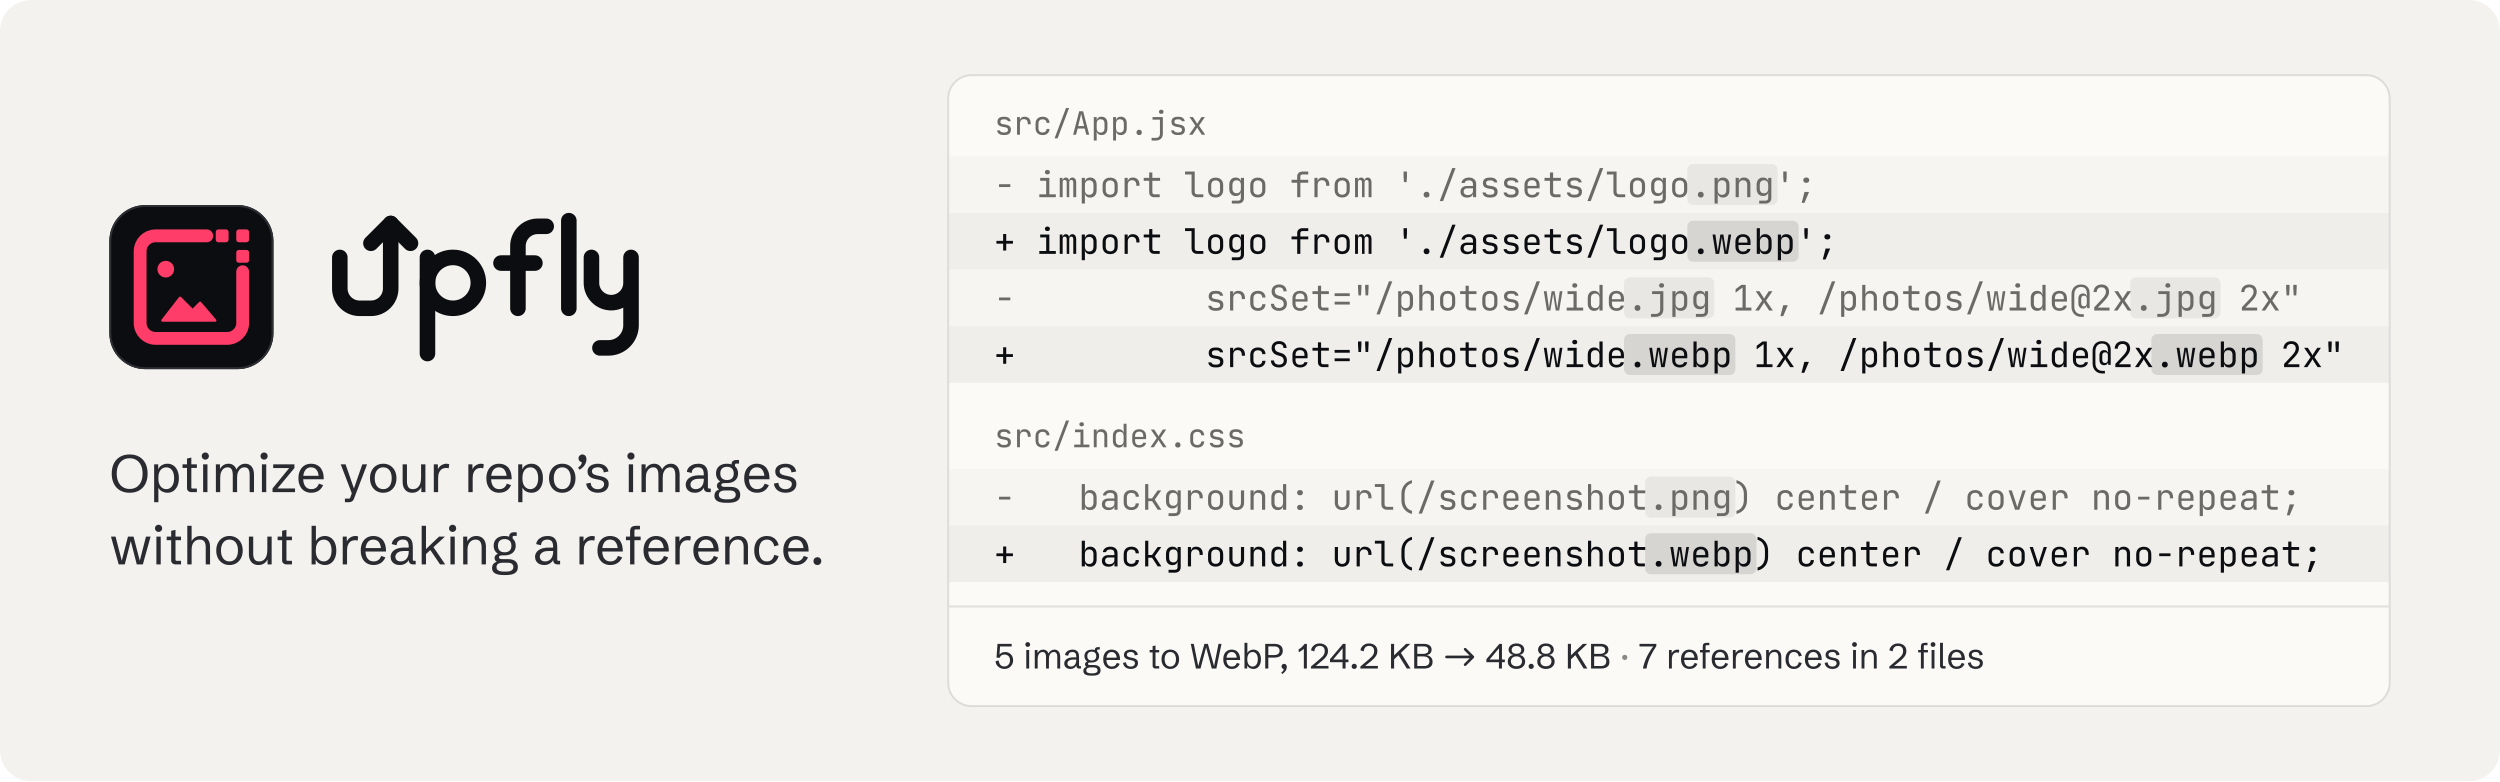
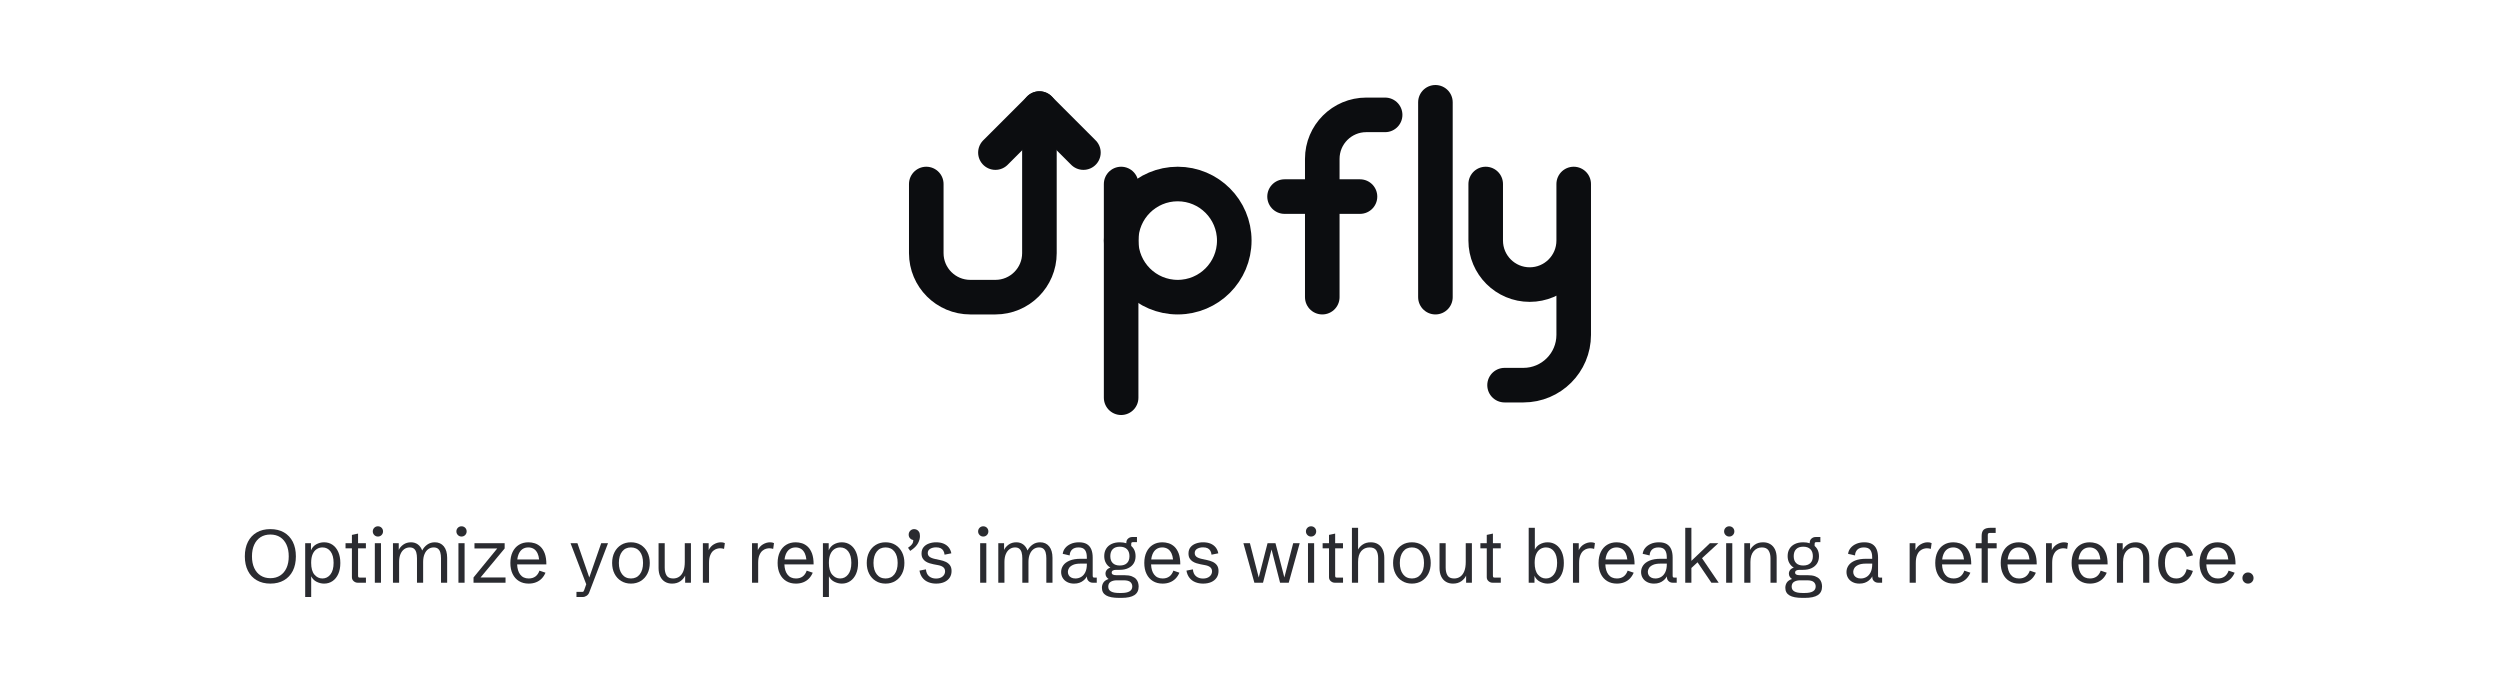
- <svg xmlns="http://www.w3.org/2000/svg" width="1280" height="400" viewBox="0 0 1280 400" role="img" aria-labelledby="t">
-   <style>@media (max-width:720px){.card{display:none}.brand{transform:translate(228.2px,-144.8px) scale(1.722)}}</style>
+ <svg xmlns="http://www.w3.org/2000/svg" width="1000" height="280" viewBox="0 0 1000 280" role="img" aria-labelledby="t">
+   <style>.n{display:none}@media (max-width:600px){.w{display:none}.n{display:inline}}</style>
  <defs>
    <path id="s34" d="M788 -24Q573 -24 417 67Q260 157 176 324Q91 491 91 720Q91 950 176 1117Q260 1283 417 1374Q573 1464 788 1464Q1003 1464 1160 1374Q1316 1283 1401 1117Q1485 950 1485 720Q1485 491 1401 324Q1316 157 1160 67Q1003 -24 788 -24ZM788 124Q943 124 1056 197Q1168 269 1229 403Q1290 537 1290 720Q1290 904 1229 1038Q1168 1171 1056 1244Q943 1316 788 1316Q634 1316 521 1244Q408 1171 347 1038Q286 904 286 720Q286 537 347 403Q408 269 521 197Q634 124 788 124Z" />
    <path id="s102" d="M163 -390L163 1080L321 1080L321 884Q366 992 462 1047Q564 1104 679 1104Q811 1104 911 1035Q1011 966 1067 839Q1123 712 1123 539Q1123 366 1067 240Q1010 113 910 45Q810 -24 679 -24Q573 -24 469 29Q379 75 327 176L327 -390ZM633 116Q767 116 853 227Q939 337 939 543Q939 743 856 854Q773 964 635 964Q551 964 481 920Q410 876 368 783Q326 690 326 543Q326 326 416 221Q506 116 633 116Z" />
    <path id="s108" d="M394 0Q330 0 282 43Q234 85 234 150L234 940L60 940L60 1080L234 1080L234 1306L402 1342L402 1080L616 1080L616 940L402 940L402 195Q402 162 412 151Q421 140 452 140L617 140L617 0Z" />
    <path id="s80" d="M164 0L164 1080L332 1080L332 0ZM248 1261Q190 1261 149 1302Q108 1343 108 1401Q108 1460 149 1501Q190 1541 248 1541Q307 1541 348 1501Q388 1460 388 1401Q388 1343 348 1302Q307 1261 248 1261Z" />
    <path id="s91" d="M163 0L163 1080L321 1080L321 895Q359 979 447 1042Q535 1104 656 1104Q763 1104 843 1046Q922 987 961 880Q1012 979 1101 1042Q1189 1104 1307 1104Q1462 1104 1553 992Q1643 879 1643 680L1643 0L1475 0L1475 667Q1475 759 1456 826Q1437 892 1394 928Q1350 964 1275 964Q1193 964 1128 918Q1062 871 1025 782Q987 693 987 565L987 0L819 0L819 667Q819 759 800 826Q781 892 738 928Q695 964 621 964Q539 964 473 918Q407 872 369 783Q331 694 331 565L331 0Z" />
    <path id="s120" d="M80 0L80 144L728 936L106 936L106 1080L930 1080L930 936L272 144L954 144L954 0Z" />
    <path id="s72" d="M601 -24Q447 -24 335 45Q222 114 161 241Q100 367 100 539Q100 712 161 839Q222 966 333 1035Q444 1104 594 1104Q680 1104 767 1077Q853 1049 925 982Q996 914 1040 797Q1083 679 1083 500L285 500Q292 325 367 226Q449 116 601 116Q710 116 785 171Q859 226 894 330L1059 274Q1020 180 955 114Q890 47 801 12Q711 -24 601 -24ZM289 636L885 636Q874 735 843 801Q802 887 737 926Q671 964 591 964Q496 964 427 915Q358 865 321 770Q298 711 289 636Z" />
    <path id="s117" d="M211 -390L211 -250L375 -250Q393 -250 403 -238Q413 -227 422 -202L478 -42L49 1080L237 1080L561 143L887 1080L1073 1080L558 -269Q537 -324 487 -357Q437 -390 383 -390Z" />
    <path id="s94" d="M611 -24Q459 -24 343 48Q227 119 162 246Q97 373 97 540Q97 707 162 834Q227 961 343 1033Q459 1104 611 1104Q763 1104 879 1033Q995 961 1060 834Q1125 707 1125 540Q1125 373 1060 246Q995 119 879 48Q763 -24 611 -24ZM611 116Q764 116 853 230Q941 344 941 540Q941 737 853 851Q764 964 611 964Q458 964 370 851Q281 737 281 540Q281 344 370 230Q458 116 611 116Z" />
    <path id="s109" d="M512 -24Q399 -24 316 27Q233 78 188 173Q143 268 143 400L143 1080L311 1080L311 413Q311 281 361 199Q411 116 541 116Q638 116 709 166Q780 216 820 316Q859 416 859 566L859 1080L1027 1080L1027 0L869 0L869 194Q827 105 741 43Q647 -24 512 -24Z" />
    <path id="s105" d="M163 0L163 1080L321 1080L321 890Q369 992 460 1047Q556 1104 655 1104Q684 1104 712 1099Q739 1094 763 1082L741 924Q686 941 632 941Q598 941 548 928Q497 914 448 874Q398 833 365 753Q331 673 331 540L331 0Z" />
    <path id="s216" d="M167 869L107 955L140 979Q196 1020 223 1061Q250 1101 250 1153L250 1166Q203 1172 169 1206Q125 1248 125 1312Q125 1377 169 1421Q213 1464 275 1464Q311 1464 348 1446Q384 1428 409 1387Q433 1345 433 1274Q433 1180 381 1082Q328 984 220 907Z" />
    <path id="s106" d="M532 -24Q415 -24 320 15Q224 53 161 132Q98 210 77 331L253 365Q264 238 340 176Q415 114 529 114Q642 114 709 171Q776 228 776 310Q776 380 729 421Q681 462 591 479L460 504Q407 514 350 532Q293 550 244 582Q194 614 164 666Q133 718 133 797Q133 903 189 971Q244 1038 336 1071Q427 1104 533 1104Q649 1104 735 1068Q821 1032 875 965Q929 898 947 803L762 766Q755 827 730 872Q704 917 656 942Q607 966 530 966Q437 966 370 927Q303 888 303 809Q303 765 326 734Q348 703 394 683Q439 662 508 647L641 619Q725 602 796 569Q867 535 910 476Q953 417 953 320Q953 213 900 136Q846 58 752 17Q657 -24 532 -24Z" />
    <path id="s59" d="M440 -24Q332 -24 253 18Q173 59 130 131Q87 203 87 294Q87 391 144 473Q201 555 321 605Q440 654 627 654L789 654L789 695Q789 825 737 895Q685 964 563 964Q448 964 386 905Q324 845 320 745L131 788Q140 875 198 947Q255 1018 352 1061Q448 1104 575 1104Q706 1104 789 1055Q871 1005 910 912Q949 819 949 688L949 195Q949 162 959 151Q968 140 999 140L1060 140L1060 0L953 0Q885 0 839 43Q793 85 793 150L793 174Q784 157 772 141Q742 97 696 60Q650 22 587 -1Q523 -24 440 -24ZM478 116Q561 116 632 157Q703 198 747 286Q790 373 790 513L790 522L621 522Q488 522 412 487Q335 452 303 401Q271 349 271 298Q271 247 294 206Q317 165 363 141Q409 116 478 116Z" />
    <path id="s78" d="M543 -414Q302 -414 188 -346Q74 -279 74 -138Q74 -58 115 5Q156 68 257 102Q219 125 195 163Q171 201 171 248Q171 304 206 349Q241 393 306 412Q226 459 182 540Q137 620 137 727Q137 843 189 928Q240 1012 336 1058Q431 1104 563 1104Q662 1104 741 1078L741 1098Q741 1163 789 1206Q837 1248 901 1248L1031 1248L1031 1108L924 1108Q893 1108 884 1097Q874 1086 874 1053L874 1005Q913 971 941 927Q993 842 993 725Q993 610 941 527Q888 443 791 398Q694 352 560 352L467 352Q341 352 341 277Q341 206 463 206L679 206Q807 206 886 177Q964 147 1006 101Q1047 54 1062 0Q1077 -54 1077 -103Q1077 -262 962 -338Q847 -414 605 -414ZM563 470Q690 470 758 536Q826 601 826 725Q826 848 758 916Q690 984 563 984Q437 984 370 917Q303 849 303 725Q303 601 370 536Q437 470 563 470ZM543 -280L605 -280Q903 -280 903 -102Q903 -28 850 19Q796 66 667 66L481 66Q381 66 314 26Q247 -15 247 -107Q247 -195 320 -237Q392 -280 543 -280Z" />
    <path id="s115" d="M362 0L62 1080L240 1080L481 142L722 1080L938 1080L1181 144L1422 1080L1600 1080L1300 0L1064 0L831 908L598 0Z" />
    <path id="s79" d="M164 0L164 1500L332 1500L332 906Q374 983 451 1038Q544 1104 679 1104Q793 1104 876 1053Q958 1002 1003 908Q1048 813 1048 680L1048 0L880 0L880 667Q880 804 829 884Q777 964 646 964Q506 964 419 865Q332 765 332 565L332 0Z" />
    <path id="s67" d="M679 -24Q573 -24 469 29Q373 78 321 188L321 0L163 0L163 1500L331 1500L331 906Q376 998 462 1047Q564 1104 679 1104Q811 1104 911 1035Q1011 966 1067 839Q1123 712 1123 539Q1123 366 1067 240Q1010 113 910 45Q810 -24 679 -24ZM633 116Q767 116 853 227Q939 337 939 543Q939 743 856 854Q773 964 635 964Q551 964 481 920Q410 876 368 783Q326 690 326 543Q326 326 416 221Q506 116 633 116Z" />
    <path id="s89" d="M164 0L164 1500L332 1500L332 597L839 1080L1068 1080L622 670L1077 0L878 0L500 558L332 403L332 0Z" />
    <path id="s92" d="M163 0L163 1080L321 1080L321 894Q364 978 450 1039Q543 1104 676 1104Q791 1104 874 1053Q957 1002 1002 908Q1047 813 1047 680L1047 0L879 0L879 667Q879 800 825 882Q770 964 645 964Q510 964 421 862Q331 759 331 565L331 0Z" />
    <path id="s77" d="M218 0L218 940L57 940L57 1080L218 1080L218 1276Q218 1397 275 1449Q332 1500 466 1500L601 1500L601 1360L442 1360Q412 1360 399 1347Q386 1334 386 1304L386 1080L628 1080L628 940L386 940L386 0Z" />
    <path id="s68" d="M594 -24Q442 -24 331 45Q220 114 160 241Q100 367 100 540Q100 713 160 840Q220 966 331 1035Q442 1104 594 1104Q710 1104 802 1062Q893 1019 957 940Q1020 860 1050 748L879 703Q851 829 779 897Q706 964 594 964Q445 964 365 854Q284 743 284 540Q284 336 365 226Q445 116 594 116Q705 116 777 182Q849 247 878 371L1048 323Q1024 241 982 177Q940 113 883 68Q825 23 753 0Q680 -24 594 -24Z" />
    <path id="s179" d="M287 -24Q223 -24 179 20Q135 64 135 128Q135 192 179 236Q223 280 287 280Q351 280 395 236Q439 192 439 128Q439 64 395 20Q351 -24 287 -24Z" />
-     <path id="m106" d="M283 -8Q227 -8 186 10Q144 27 120 59Q95 91 90 135L180 135Q186 106 213 89Q239 72 283 72L325 72Q378 72 404 94Q430 115 430 151Q430 186 407 207Q383 227 337 234L263 246Q182 260 143 297Q103 333 103 403Q103 477 150 518Q197 558 291 558L329 558Q408 558 456 521Q504 484 514 421L424 421Q418 447 394 463Q370 478 329 478L291 478Q240 478 217 459Q193 440 193 402Q193 368 213 352Q233 336 276 329L350 317Q439 303 480 265Q520 227 520 155Q520 79 472 36Q423 -8 325 -8Z" />
-     <path id="m105" d="M111 0L111 550L199 550L199 445L220 445L191 380Q191 469 230 515Q268 560 344 560Q431 560 483 506Q534 451 534 358L534 325L444 325L444 350Q444 415 413 450Q381 484 323 484Q266 484 234 449Q201 414 201 350L201 0Z" />
-     <path id="m68" d="M304 -10Q238 -10 189 15Q139 40 112 88Q85 135 85 200L85 350Q85 416 112 463Q139 510 189 535Q238 560 304 560Q399 560 457 509Q515 458 518 370L428 370Q425 423 393 452Q360 480 304 480Q245 480 210 447Q175 413 175 351L175 200Q175 138 210 104Q245 70 304 70Q360 70 393 99Q425 128 428 180L518 180Q515 92 457 41Q399 -10 304 -10Z" />
-     <path id="m153" d="M75 -110L430 830L525 830L170 -110Z" />
-     <path id="m1" d="M50 0L240 730L361 730L550 0L459 0L411 194L190 194L142 0ZM208 270L392 270L336 495Q320 559 311 602Q302 645 300 658Q298 645 289 602Q280 559 264 496Z" />
-     <path id="m102" d="M92 -180L92 550L182 550L182 445L200 445L182 424Q182 487 224 524Q265 560 333 560Q416 560 466 506Q515 451 515 356L515 195Q515 132 493 86Q470 40 430 15Q389 -10 333 -10Q266 -10 224 27Q182 64 182 126L200 105L180 105L182 -20L182 -180ZM303 68Q360 68 393 102Q425 136 425 200L425 350Q425 414 393 448Q360 482 303 482Q248 482 215 447Q182 412 182 350L182 200Q182 138 215 103Q248 68 303 68Z" />
-     <path id="m140" d="M300 -10Q262 -10 240 12Q217 34 217 71Q217 110 240 133Q262 156 300 156Q338 156 361 133Q383 110 383 71Q383 34 361 12Q338 -10 300 -10Z" />
-     <path id="m87" d="M85 -180L85 -97L214 -97Q276 -97 311 -63Q345 -30 345 31L345 468L115 468L115 550L435 550L435 31Q435 -66 375 -123Q315 -180 214 -180ZM385 649Q352 649 333 666Q314 683 314 712Q314 742 333 760Q352 777 385 777Q418 777 437 760Q456 742 456 712Q456 683 437 666Q418 649 385 649Z" />
-     <path id="m116" d="M50 0L245 283L62 550L168 550L277 380Q284 369 291 356Q297 343 301 335Q304 343 311 356Q317 369 324 380L434 550L539 550L356 282L550 0L444 0L326 180Q319 191 313 206Q306 220 301 229Q297 220 290 206Q282 191 274 180L155 0Z" />
-     <path id="m163" d="M140 290L140 370L460 370L460 290Z" />
-     <path id="m80" d="M85 0L85 82L280 82L280 468L110 468L110 550L370 550L370 82L555 82L555 0ZM315 649Q282 649 263 666Q244 683 244 712Q244 742 263 760Q282 777 315 777Q348 777 367 760Q386 742 386 712Q386 683 367 666Q348 649 315 649Z" />
-     <path id="m91" d="M66 0L66 550L145 550L145 484L163 484L149 460Q149 506 174 533Q198 560 240 560Q286 560 311 526Q336 492 336 430L309 484L351 484L332 460Q332 506 358 533Q383 560 425 560Q477 560 506 521Q534 482 534 418L534 0L451 0L451 419Q451 453 437 472Q422 491 394 491Q367 491 352 473Q336 454 336 420L336 0L264 0L264 419Q264 454 249 473Q233 491 205 491Q177 491 163 473Q149 454 149 420L149 0Z" />
-     <path id="m94" d="M300 -8Q234 -8 186 17Q138 42 112 90Q85 137 85 202L85 348Q85 414 112 461Q138 508 186 533Q234 558 300 558Q366 558 414 533Q462 508 489 461Q515 414 515 349L515 202Q515 137 489 90Q462 42 414 17Q366 -8 300 -8ZM300 72Q359 72 392 105Q425 138 425 202L425 348Q425 412 392 445Q359 478 300 478Q242 478 209 445Q175 412 175 348L175 202Q175 138 209 105Q242 72 300 72Z" />
-     <path id="m108" d="M360 0Q289 0 250 38Q210 76 210 145L210 468L55 468L55 550L210 550L210 705L300 705L300 550L520 550L520 468L300 468L300 145Q300 82 360 82L510 82L510 0Z" />
-     <path id="m90" d="M375 0Q327 0 291 19Q255 38 235 73Q215 108 215 155L215 648L30 648L30 730L305 730L305 155Q305 121 324 102Q343 82 375 82L550 82L550 0Z" />
-     <path id="m78" d="M161 -180L161 -98L336 -98Q378 -98 398 -79Q417 -60 417 -20L417 50L419 150L401 150L418 165Q418 105 378 70Q338 35 271 35Q186 35 137 91Q88 146 88 240L88 356Q88 450 137 505Q186 560 271 560Q338 560 378 525Q418 490 418 430L401 445L418 445L418 550L507 550L507 -20Q507 -94 462 -137Q416 -180 335 -180ZM298 113Q354 113 386 148Q418 183 418 245L418 350Q418 412 386 447Q354 482 298 482Q241 482 210 448Q178 414 178 350L178 245Q178 181 210 147Q241 113 298 113Z" />
-     <path id="m77" d="M220 0L220 413L60 413L60 495L220 495L220 590Q220 655 261 693Q302 730 374 730L535 730L535 648L374 648Q343 648 327 634Q310 619 310 590L310 495L535 495L535 413L310 413L310 0Z" />
-     <path id="m179" d="M258 430L246 580L246 730L343 730L343 580L332 430Z" />
-     <path id="m59" d="M252 -10Q165 -10 115 35Q65 79 65 155Q65 232 115 276Q165 320 250 320L420 320L420 375Q420 426 390 454Q359 481 303 481Q254 481 221 461Q188 440 183 405L93 405Q102 476 160 518Q218 560 305 560Q400 560 455 511Q510 462 510 378L510 0L422 0L422 105L407 105L422 120Q422 60 376 25Q329 -10 252 -10ZM274 61Q338 61 379 93Q420 125 420 175L420 253L252 253Q207 253 181 228Q155 203 155 160Q155 114 187 88Q218 61 274 61Z" />
-     <path id="m72" d="M300 -10Q235 -10 187 16Q138 42 112 90Q85 137 85 200L85 350Q85 414 112 461Q138 508 187 534Q235 560 300 560Q365 560 414 534Q462 508 489 461Q515 414 515 350L515 253L173 253L173 200Q173 135 206 101Q239 66 300 66Q352 66 384 85Q416 103 423 140L513 140Q504 71 446 31Q387 -10 300 -10ZM427 313L427 350Q427 415 395 450Q362 485 300 485Q239 485 206 450Q173 415 173 350L173 321L434 321Z" />
-     <path id="m92" d="M92 0L92 550L182 550L182 445L201 445L182 424Q182 489 221 525Q260 560 329 560Q412 560 461 509Q510 458 510 370L510 0L420 0L420 360Q420 419 389 451Q357 482 303 482Q247 482 215 448Q182 414 182 350L182 0Z" />
-     <path id="m143" d="M170 -160L250 151L380 151L250 -160ZM290 410Q257 410 236 431Q215 452 215 485Q215 517 237 539Q258 560 290 560L310 560Q342 560 364 539Q385 517 385 485Q385 452 364 431Q343 410 310 410Z" />
-     <path id="m250" d="M256 95L256 290L65 290L65 370L256 370L256 565L344 565L344 370L535 370L535 290L344 290L344 95Z" />
-     <path id="m115" d="M123 0L35 550L115 550L170 160Q173 138 177 113Q180 87 182 70Q184 87 189 113Q193 138 196 160L257 550L343 550L404 160Q407 138 412 113Q416 87 418 70Q420 87 425 113Q429 138 432 160L489 550L565 550L473 0L374 0L315 380Q311 408 306 436Q301 464 299 480Q297 464 293 436Q289 408 284 380L222 0Z" />
-     <path id="m67" d="M332 -10Q264 -10 223 27Q182 63 182 126L200 105L182 105L182 0L92 0L92 730L182 730L182 570L180 445L200 445L182 424Q182 486 224 523Q265 560 332 560Q415 560 465 505Q515 450 515 355L515 194Q515 100 465 45Q415 -10 332 -10ZM302 68Q359 68 392 102Q425 136 425 200L425 350Q425 414 392 448Q359 482 302 482Q247 482 215 447Q182 412 182 350L182 200Q182 138 215 103Q247 68 302 68Z" />
-     <path id="m46" d="M304 -10Q232 -10 181 14Q129 38 101 83Q73 128 72 190L162 190Q162 135 200 103Q237 71 304 71Q367 71 403 102Q438 133 438 188Q438 232 415 265Q391 298 347 311L248 342Q173 365 133 419Q92 473 92 546Q92 605 119 649Q145 692 193 717Q241 741 306 741Q402 741 460 688Q518 634 519 545L429 545Q429 599 397 630Q364 660 305 660Q247 660 215 632Q182 604 182 554Q182 509 206 476Q230 443 275 429L375 397Q448 374 488 319Q528 264 528 190Q528 130 500 85Q472 40 422 15Q371 -10 304 -10Z" />
-     <path id="m254" d="M85 410L85 490L515 490L515 410ZM85 170L85 250L515 250L515 170Z" />
-     <path id="m178" d="M365 430L353 640L353 730L450 730L450 640L439 430ZM162 430L150 640L150 730L247 730L247 640L236 430Z" />
-     <path id="m79" d="M92 0L92 730L182 730L182 550L182 445L201 445L182 424Q182 489 221 525Q260 560 329 560Q412 560 461 509Q510 458 510 370L510 0L420 0L420 360Q420 419 389 452Q357 484 303 484Q247 484 215 449Q182 414 182 350L182 0Z" />
-     <path id="m70" d="M268 -10Q186 -10 136 45Q85 100 85 194L85 355Q85 450 135 505Q185 560 268 560Q336 560 377 523Q418 486 418 424L400 445L420 445L418 570L418 730L508 730L508 0L418 0L418 105L400 105L418 126Q418 63 377 27Q336 -10 268 -10ZM298 68Q354 68 386 103Q418 138 418 200L418 350Q418 412 386 447Q354 482 298 482Q241 482 208 448Q175 414 175 350L175 200Q175 136 208 102Q241 68 298 68Z" />
-     <path id="m124" d="M90 0L90 82L288 82L288 655L90 507L90 607L255 730L378 730L378 82L540 82L540 0Z" />
-     <path id="m141" d="M165 -160L245 151L375 151L245 -160Z" />
-     <path id="m265" d="M325 -180Q240 -180 177 -144Q114 -109 80 -43Q45 22 45 110L45 450Q45 540 78 605Q110 670 171 705Q231 740 315 740Q391 740 446 711Q501 681 531 626Q560 571 560 495L560 65L489 65L489 120L461 120L480 140Q480 102 451 79Q422 55 374 55Q309 55 275 95Q240 134 240 210L240 330Q240 406 275 446Q309 485 374 485Q422 485 451 462Q480 438 480 399L466 420L490 420L480 490L480 495Q480 552 461 591Q442 630 406 650Q369 670 315 670Q225 670 175 612Q125 554 125 450L125 110Q125 10 179 -47Q232 -105 325 -105L395 -105L395 -180ZM400 118Q441 118 461 143Q480 168 480 220L480 331Q480 378 461 400Q441 422 400 422Q360 422 340 400Q320 377 320 330L320 210Q320 163 340 141Q360 118 400 118Z" />
-     <path id="m125" d="M92 0L92 92L315 329Q372 390 398 438Q424 485 424 529Q424 590 391 625Q357 660 299 660Q235 660 199 624Q162 588 162 525L72 525Q74 591 103 640Q131 688 182 714Q232 740 299 740Q365 740 414 715Q462 689 488 642Q514 595 514 530Q514 468 481 407Q448 346 373 268L193 82L526 82L526 0Z" />
-     <path id="m89" d="M95 0L95 730L185 730L185 323L291 323L451 550L554 550L369 288L557 0L452 0L292 245L185 245L185 0Z" />
-     <path id="m109" d="M299 -10Q204 -10 147 47Q90 103 90 200L90 550L180 550L180 200Q180 138 212 104Q244 69 299 69Q355 69 388 104Q420 138 420 200L420 550L510 550L510 200Q510 103 452 47Q394 -10 299 -10Z" />
-     <path id="m142" d="M300 410Q263 410 240 431Q217 451 217 485Q217 519 240 540Q263 560 300 560Q338 560 361 540Q383 519 383 485Q383 451 361 431Q338 410 300 410ZM300 -10Q263 -10 240 11Q217 31 217 65Q217 99 240 120Q263 140 300 140Q338 140 361 120Q383 99 383 65Q383 31 361 11Q338 -10 300 -10Z" />
-     <path id="m157" d="M485 -120Q343 -85 264 18Q185 121 185 270L185 450Q185 548 222 628Q258 707 326 762Q393 817 485 840L485 755Q421 740 374 698Q327 655 301 592Q275 529 275 450L275 270Q275 193 301 130Q326 67 374 26Q421 -16 485 -31Z" />
-     <path id="m158" d="M115 -120L115 -31Q180 -16 227 26Q274 67 300 130Q325 193 325 270L325 450Q325 529 299 592Q273 655 226 698Q179 740 115 755L115 840Q208 817 275 762Q342 707 379 628Q415 548 415 450L415 270Q415 121 336 18Q257 -85 115 -120Z" />
-     <path id="m114" d="M239 0L55 550L147 550L269 180Q280 147 289 117Q298 86 302 69Q307 86 316 117Q325 147 335 180L454 550L545 550L361 0Z" />
-     <path id="s134" d="M602 -24Q477 -24 363 28Q249 79 173 179Q96 278 83 422L265 479Q276 327 358 224Q439 120 596 120Q693 120 767 167Q840 213 882 295Q924 377 924 483Q924 644 832 730Q739 816 602 816Q481 816 413 756Q344 695 312 620L138 638L196 1440L1020 1440L1020 1286L345 1286L312 820Q353 865 408 901Q504 964 642 964Q774 964 879 904Q984 844 1045 737Q1106 630 1106 489Q1106 333 1036 218Q966 102 851 39Q736 -24 602 -24Z" />
-     <path id="s54" d="M362 0L62 1440L236 1440L495 142L858 1440L1058 1440L1419 142L1678 1440L1852 1440L1552 0L1286 0L956 1235L628 0Z" />
-     <path id="s42" d="M164 0L164 1440L683 1440Q934 1440 1060 1337Q1186 1234 1186 1039Q1186 848 1061 743Q935 638 680 638L344 638L344 0ZM344 786L683 786Q839 786 921 853Q1002 920 1002 1036Q1002 1140 929 1216Q856 1292 683 1292L344 1292Z" />
-     <path id="s181" d="M167 -319L107 -233L140 -209Q196 -168 223 -127Q250 -87 250 -35L250 -22Q203 -16 169 18Q125 60 125 124Q125 189 169 233Q213 276 275 276Q311 276 348 258Q384 240 409 199Q433 157 433 86Q433 -8 381 -106Q328 -204 220 -281Z" />
-     <path id="s130" d="M363 0L363 1147Q284 1079 215 1033Q146 986 61 954L61 1124Q105 1145 154 1177Q203 1208 266 1270Q328 1331 410 1440L539 1440L539 0Z" />
-     <path id="s131" d="M70 0L70 118L576 547Q679 635 745 707Q810 779 841 853Q872 927 872 1018Q872 1117 838 1185Q803 1252 738 1286Q673 1320 579 1320Q471 1320 405 1278Q338 1235 306 1163Q273 1091 267 1001L75 1060Q81 1156 145 1249Q208 1342 319 1403Q430 1464 578 1464Q662 1464 747 1440Q832 1416 904 1364Q975 1311 1019 1227Q1062 1142 1062 1022Q1062 851 969 717Q876 582 709 447L348 154L1090 154L1090 0Z" />
-     <path id="s133" d="M794 0L794 372L62 372L62 544L821 1440L970 1440L970 526L1138 526L1138 372L970 372L970 0ZM796 526L796 1180L246 526Z" />
-     <path id="s29" d="M164 0L164 1440L344 1440L344 772L1045 1440L1290 1440L738 913L1302 0L1084 0L600 781L344 537L344 0Z" />
-     <path id="s10" d="M164 0L164 1440L713 1440Q924 1440 1051 1354Q1178 1267 1178 1100Q1178 998 1133 931Q1088 863 1018 827Q954 793 884 783Q1034 755 1132 661Q1233 563 1233 387Q1233 244 1167 159Q1100 74 990 37Q880 0 749 0ZM344 148L749 148Q866 148 932 189Q998 229 1025 292Q1051 355 1051 423Q1051 520 1006 583Q961 646 879 677Q797 708 685 708L344 708ZM344 856L704 856Q822 856 906 907Q990 957 990 1076Q990 1171 926 1232Q861 1292 714 1292L344 1292Z" />
-     <path id="s137" d="M592 -24Q444 -24 330 31Q215 85 151 183Q86 281 86 409Q86 546 168 655Q250 763 408 792Q325 812 263 855Q201 898 168 961Q134 1023 134 1100Q134 1205 193 1288Q251 1370 355 1417Q458 1464 593 1464Q729 1464 832 1417Q934 1370 992 1288Q1050 1205 1050 1100Q1050 1023 1017 961Q983 898 922 855Q861 812 778 792Q936 763 1018 655Q1100 546 1100 409Q1100 281 1035 183Q970 85 856 31Q741 -24 592 -24ZM593 134Q742 134 828 211Q914 288 914 422Q914 553 828 632Q742 710 593 710Q445 710 358 632Q270 553 270 422Q270 287 358 211Q445 134 593 134ZM593 858Q722 858 796 917Q870 976 870 1081Q870 1190 796 1255Q722 1319 593 1319Q464 1319 389 1255Q314 1190 314 1081Q314 976 389 917Q464 858 593 858Z" />
-     <path id="s192" d="M287 498Q223 498 179 542Q135 586 135 650Q135 714 179 758Q223 802 287 802Q351 802 395 758Q439 714 439 650Q439 586 395 542Q351 498 287 498Z" />
-     <path id="s136" d="M250 0Q329 372 480 684Q631 995 854 1286L54 1286L54 1440L1032 1440L1032 1305Q930 1152 840 998Q749 844 675 685Q600 525 546 355Q492 185 462 0Z" />
-     <path id="s90" d="M321 0Q257 0 209 43Q161 85 161 150L161 1500L329 1500L329 195Q329 162 339 151Q348 140 379 140L484 140L484 0Z" />
  </defs>
-   <rect width="1280" height="400" rx="16" fill="#F3F2EE" />
-   <g class="brand">
-     <g transform="translate(56 105) scale(0.65625)">
-       <rect width="128" height="128" rx="28" fill="#0C0D10" />
-       <rect x="0.75" y="0.75" width="126.5" height="126.5" rx="27.25" fill="none" stroke="#2E2F35" stroke-width="1.5" />
-       <path d="M76 24 H36 A12 12 0 0 0 24 36 V92 A12 12 0 0 0 36 104 H92 A12 12 0 0 0 104 92 V52" fill="none" stroke="#FF3D68" stroke-width="10" stroke-linecap="round" stroke-linejoin="round" />
-       <rect x="83" y="19" width="10" height="10" rx="2.00" fill="#FF3D68" />
-       <rect x="99" y="19" width="10" height="10" rx="2.00" fill="#FF3D68" />
-       <rect x="99" y="35" width="10" height="10" rx="2.00" fill="#FF3D68" />
-       <path d="M41.52 90.00 L55.17 72.45 L64.92 82.20 L70.78 76.35 L82.47 90.00 Z" fill="#FF3D68" stroke="#FF3D68" stroke-width="2.08" stroke-linejoin="round" />
-       <circle cx="44" cy="50" r="6.5" fill="#FF3D68" />
-     </g>
-     <g transform="translate(163.85 99.95) scale(0.72381)">
+   <g class="w">
+     <g transform="translate(352.91 18.29) scale(1.25714)">
      <g fill="none" stroke-width="11" stroke-linecap="round" stroke-linejoin="round" stroke="#0C0D10">
        <path d="M14 44 V66 A14 14 0 0 0 28 80 H36 A14 14 0 0 0 50 66 V20" />
        <path d="M36 34 L50 20 L64 34" />
      </g>
      <g fill="none" stroke-width="11" stroke-linecap="round" stroke-linejoin="round" stroke="#0C0D10">
        <path d="M76 44 V112" />
        <circle cx="94" cy="62" r="18" />
        <path d="M140 80 V36 A14 14 0 0 1 154 22 H160 M128 48 H152" />
        <path d="M176 18 V80" />
        <path d="M192 44 V62 A14 14 0 0 0 220 62 M220 44 V92 A16 16 0 0 1 204 108 H198" />
      </g>
    </g>
-     <g fill="#2A2B30" transform="translate(56 251.98) scale(0.013184 -0.013184)">
+     <g fill="#2A2B30" transform="translate(96.6 233.09) scale(0.014648 -0.014648)">
+       <use href="#s34" />
+       <use href="#s102" x="1576" />
+       <use href="#s108" x="2781" />
+       <use href="#s80" x="3477" />
+       <use href="#s91" x="3973" />
+       <use href="#s80" x="5760" />
+       <use href="#s120" x="6256" />
+       <use href="#s72" x="7242" />
+       <use href="#s117" x="8936" />
+       <use href="#s94" x="10024" />
+       <use href="#s109" x="11246" />
+       <use href="#s105" x="12436" />
+       <use href="#s105" x="13778" />
+       <use href="#s72" x="14540" />
+       <use href="#s102" x="15714" />
+       <use href="#s94" x="16977" />
+       <use href="#s216" x="18094" />
+       <use href="#s106" x="18437" />
+       <use href="#s80" x="20007" />
+       <use href="#s91" x="20503" />
+       <use href="#s59" x="22295" />
+       <use href="#s78" x="23422" />
+       <use href="#s72" x="24553" />
+       <use href="#s106" x="25727" />
+       <use href="#s115" x="27297" />
+       <use href="#s80" x="28959" />
+       <use href="#s108" x="29463" />
+       <use href="#s79" x="30159" />
+       <use href="#s94" x="31350" />
+       <use href="#s109" x="32572" />
+       <use href="#s108" x="33771" />
+       <use href="#s67" x="34987" />
+       <use href="#s105" x="36196" />
+       <use href="#s72" x="36958" />
+       <use href="#s59" x="38132" />
+       <use href="#s89" x="39261" />
+       <use href="#s80" x="40378" />
+       <use href="#s92" x="40874" />
+       <use href="#s78" x="42084" />
+       <use href="#s59" x="43741" />
+       <use href="#s105" x="45390" />
+       <use href="#s72" x="46152" />
+       <use href="#s77" x="47301" />
+       <use href="#s72" x="47940" />
+       <use href="#s105" x="49114" />
+       <use href="#s72" x="49876" />
+       <use href="#s92" x="51050" />
+       <use href="#s68" x="52240" />
+       <use href="#s72" x="53369" />
+       <use href="#s179" x="54505" />
+     </g>
+   </g>
+   <g class="n">
+     <g transform="translate(366.29 3.71) scale(1.14286)">
+       <g fill="none" stroke-width="11" stroke-linecap="round" stroke-linejoin="round" stroke="#0C0D10">
+         <path d="M14 44 V66 A14 14 0 0 0 28 80 H36 A14 14 0 0 0 50 66 V20" />
+         <path d="M36 34 L50 20 L64 34" />
+       </g>
+       <g fill="none" stroke-width="11" stroke-linecap="round" stroke-linejoin="round" stroke="#0C0D10">
+         <path d="M76 44 V112" />
+         <circle cx="94" cy="62" r="18" />
+         <path d="M140 80 V36 A14 14 0 0 1 154 22 H160 M128 48 H152" />
+         <path d="M176 18 V80" />
+         <path d="M192 44 V62 A14 14 0 0 0 220 62 M220 44 V92 A16 16 0 0 1 204 108 H198" />
+       </g>
+     </g>
+     <g fill="#2A2B30" transform="translate(225.43 199.53) scale(0.020508 -0.020508)">
      <use href="#s34" />
      <use href="#s102" x="1576" />
      <use href="#s108" x="2781" />
      <use href="#s80" x="3477" />
      <use href="#s91" x="3973" />
      <use href="#s80" x="5760" />
      <use href="#s120" x="6256" />
      <use href="#s72" x="7242" />
      <use href="#s117" x="8936" />
      <use href="#s94" x="10024" />
      <use href="#s109" x="11246" />
      <use href="#s105" x="12436" />
      <use href="#s105" x="13778" />
      <use href="#s72" x="14540" />
      <use href="#s102" x="15714" />
      <use href="#s94" x="16977" />
      <use href="#s216" x="18094" />
      <use href="#s106" x="18437" />
      <use href="#s80" x="20007" />
      <use href="#s91" x="20503" />
      <use href="#s59" x="22295" />
      <use href="#s78" x="23422" />
      <use href="#s72" x="24553" />
      <use href="#s106" x="25727" />
    </g>
-     <g fill="#2A2B30" transform="translate(56 288.98) scale(0.013184 -0.013184)">
+     <g fill="#2A2B30" transform="translate(215.12 254.13) scale(0.020508 -0.020508)">
      <use href="#s115" />
      <use href="#s80" x="1662" />
      <use href="#s108" x="2166" />
      <use href="#s79" x="2862" />
      <use href="#s94" x="4053" />
      <use href="#s109" x="5275" />
      <use href="#s108" x="6474" />
      <use href="#s67" x="7690" />
      <use href="#s105" x="8899" />
      <use href="#s72" x="9661" />
      <use href="#s59" x="10835" />
      <use href="#s89" x="11964" />
      <use href="#s80" x="13081" />
      <use href="#s92" x="13577" />
      <use href="#s78" x="14787" />
      <use href="#s59" x="16444" />
      <use href="#s105" x="18093" />
      <use href="#s72" x="18855" />
      <use href="#s77" x="20004" />
      <use href="#s72" x="20643" />
      <use href="#s105" x="21817" />
      <use href="#s72" x="22579" />
      <use href="#s92" x="23753" />
      <use href="#s68" x="24943" />
      <use href="#s72" x="26072" />
      <use href="#s179" x="27208" />
    </g>
  </g>
-   <g class="card">
-     <rect x="485.5" y="38.5" width="738" height="323" rx="12" fill="#FBFAF7" stroke="#0C0D10" stroke-opacity="0.11" />
-     <rect x="486" y="80" width="737" height="29" fill="#0C0D10" fill-opacity="0.022" />
-     <rect x="486" y="109" width="737" height="29" fill="#0C0D10" fill-opacity="0.05" />
-     <rect x="486" y="138" width="737" height="29" fill="#0C0D10" fill-opacity="0.022" />
-     <rect x="486" y="167" width="737" height="29" fill="#0C0D10" fill-opacity="0.05" />
-     <rect x="486" y="240" width="737" height="29" fill="#0C0D10" fill-opacity="0.022" />
-     <rect x="486" y="269" width="737" height="29" fill="#0C0D10" fill-opacity="0.05" />
-     <rect x="863.9" y="84" width="46.2" height="21" rx="3" fill="#0C0D10" fill-opacity="0.06" />
-     <rect x="863.9" y="113" width="57" height="21" rx="3" fill="#0C0D10" fill-opacity="0.11" />
-     <rect x="831.5" y="142" width="46.2" height="21" rx="3" fill="#0C0D10" fill-opacity="0.06" />
-     <rect x="1090.7" y="142" width="46.2" height="21" rx="3" fill="#0C0D10" fill-opacity="0.06" />
-     <rect x="831.5" y="171" width="57" height="21" rx="3" fill="#0C0D10" fill-opacity="0.11" />
-     <rect x="1101.5" y="171" width="57" height="21" rx="3" fill="#0C0D10" fill-opacity="0.11" />
-     <rect x="842.3" y="244" width="46.2" height="21" rx="3" fill="#0C0D10" fill-opacity="0.06" />
-     <rect x="842.3" y="273" width="57" height="21" rx="3" fill="#0C0D10" fill-opacity="0.11" />
-     <g fill="#6B6A66" transform="translate(509 69) scale(0.0165 -0.0165)">
-       <use href="#m106" />
-       <use href="#m105" x="600" />
-       <use href="#m68" x="1200" />
-       <use href="#m153" x="1800" />
-       <use href="#m1" x="2400" />
-       <use href="#m102" x="3000" />
-       <use href="#m102" x="3600" />
-       <use href="#m140" x="4200" />
-       <use href="#m87" x="4800" />
-       <use href="#m106" x="5400" />
-       <use href="#m116" x="6000" />
-     </g>
-     <g fill="#6B6A66" transform="translate(509 100.98) scale(0.018 -0.018)">
-       <use href="#m163" />
-       <use href="#m80" x="1200" />
-       <use href="#m91" x="1800" />
-       <use href="#m102" x="2400" />
-       <use href="#m94" x="3000" />
-       <use href="#m105" x="3600" />
-       <use href="#m108" x="4200" />
-       <use href="#m90" x="5400" />
-       <use href="#m94" x="6000" />
-       <use href="#m78" x="6600" />
-       <use href="#m94" x="7200" />
-       <use href="#m77" x="8400" />
-       <use href="#m105" x="9000" />
-       <use href="#m94" x="9600" />
-       <use href="#m91" x="10200" />
-       <use href="#m179" x="11400" />
-       <use href="#m140" x="12000" />
-       <use href="#m153" x="12600" />
-       <use href="#m59" x="13200" />
-       <use href="#m106" x="13800" />
-       <use href="#m106" x="14400" />
-       <use href="#m72" x="15000" />
-       <use href="#m108" x="15600" />
-       <use href="#m106" x="16200" />
-       <use href="#m153" x="16800" />
-       <use href="#m90" x="17400" />
-       <use href="#m94" x="18000" />
-       <use href="#m78" x="18600" />
-       <use href="#m94" x="19200" />
-       <use href="#m140" x="19800" />
-       <use href="#m102" x="20400" />
-       <use href="#m92" x="21000" />
-       <use href="#m78" x="21600" />
-       <use href="#m179" x="22200" />
-       <use href="#m143" x="22800" />
-     </g>
-     <g fill="#0C0D10" transform="translate(509 129.98) scale(0.018 -0.018)">
-       <use href="#m250" />
-       <use href="#m80" x="1200" />
-       <use href="#m91" x="1800" />
-       <use href="#m102" x="2400" />
-       <use href="#m94" x="3000" />
-       <use href="#m105" x="3600" />
-       <use href="#m108" x="4200" />
-       <use href="#m90" x="5400" />
-       <use href="#m94" x="6000" />
-       <use href="#m78" x="6600" />
-       <use href="#m94" x="7200" />
-       <use href="#m77" x="8400" />
-       <use href="#m105" x="9000" />
-       <use href="#m94" x="9600" />
-       <use href="#m91" x="10200" />
-       <use href="#m179" x="11400" />
-       <use href="#m140" x="12000" />
-       <use href="#m153" x="12600" />
-       <use href="#m59" x="13200" />
-       <use href="#m106" x="13800" />
-       <use href="#m106" x="14400" />
-       <use href="#m72" x="15000" />
-       <use href="#m108" x="15600" />
-       <use href="#m106" x="16200" />
-       <use href="#m153" x="16800" />
-       <use href="#m90" x="17400" />
-       <use href="#m94" x="18000" />
-       <use href="#m78" x="18600" />
-       <use href="#m94" x="19200" />
-       <use href="#m140" x="19800" />
-       <use href="#m115" x="20400" />
-       <use href="#m72" x="21000" />
-       <use href="#m67" x="21600" />
-       <use href="#m102" x="22200" />
-       <use href="#m179" x="22800" />
-       <use href="#m143" x="23400" />
-     </g>
-     <g fill="#6B6A66" transform="translate(509 158.98) scale(0.018 -0.018)">
-       <use href="#m163" />
-       <use href="#m106" x="6000" />
-       <use href="#m105" x="6600" />
-       <use href="#m68" x="7200" />
-       <use href="#m46" x="7800" />
-       <use href="#m72" x="8400" />
-       <use href="#m108" x="9000" />
-       <use href="#m254" x="9600" />
-       <use href="#m178" x="10200" />
-       <use href="#m153" x="10800" />
-       <use href="#m102" x="11400" />
-       <use href="#m79" x="12000" />
-       <use href="#m94" x="12600" />
-       <use href="#m108" x="13200" />
-       <use href="#m94" x="13800" />
-       <use href="#m106" x="14400" />
-       <use href="#m153" x="15000" />
-       <use href="#m115" x="15600" />
-       <use href="#m80" x="16200" />
-       <use href="#m70" x="16800" />
-       <use href="#m72" x="17400" />
-       <use href="#m140" x="18000" />
-       <use href="#m87" x="18600" />
-       <use href="#m102" x="19200" />
-       <use href="#m78" x="19800" />
-       <use href="#m124" x="21000" />
-       <use href="#m116" x="21600" />
-       <use href="#m141" x="22200" />
-       <use href="#m153" x="23400" />
-       <use href="#m102" x="24000" />
-       <use href="#m79" x="24600" />
-       <use href="#m94" x="25200" />
-       <use href="#m108" x="25800" />
-       <use href="#m94" x="26400" />
-       <use href="#m106" x="27000" />
-       <use href="#m153" x="27600" />
-       <use href="#m115" x="28200" />
-       <use href="#m80" x="28800" />
-       <use href="#m70" x="29400" />
-       <use href="#m72" x="30000" />
-       <use href="#m265" x="30600" />
-       <use href="#m125" x="31200" />
-       <use href="#m116" x="31800" />
-       <use href="#m140" x="32400" />
-       <use href="#m87" x="33000" />
-       <use href="#m102" x="33600" />
-       <use href="#m78" x="34200" />
-       <use href="#m125" x="35400" />
-       <use href="#m116" x="36000" />
-       <use href="#m178" x="36600" />
-     </g>
-     <g fill="#0C0D10" transform="translate(509 187.98) scale(0.018 -0.018)">
-       <use href="#m250" />
-       <use href="#m106" x="6000" />
-       <use href="#m105" x="6600" />
-       <use href="#m68" x="7200" />
-       <use href="#m46" x="7800" />
-       <use href="#m72" x="8400" />
-       <use href="#m108" x="9000" />
-       <use href="#m254" x="9600" />
-       <use href="#m178" x="10200" />
-       <use href="#m153" x="10800" />
-       <use href="#m102" x="11400" />
-       <use href="#m79" x="12000" />
-       <use href="#m94" x="12600" />
-       <use href="#m108" x="13200" />
-       <use href="#m94" x="13800" />
-       <use href="#m106" x="14400" />
-       <use href="#m153" x="15000" />
-       <use href="#m115" x="15600" />
-       <use href="#m80" x="16200" />
-       <use href="#m70" x="16800" />
-       <use href="#m72" x="17400" />
-       <use href="#m140" x="18000" />
-       <use href="#m115" x="18600" />
-       <use href="#m72" x="19200" />
-       <use href="#m67" x="19800" />
-       <use href="#m102" x="20400" />
-       <use href="#m124" x="21600" />
-       <use href="#m116" x="22200" />
-       <use href="#m141" x="22800" />
-       <use href="#m153" x="24000" />
-       <use href="#m102" x="24600" />
-       <use href="#m79" x="25200" />
-       <use href="#m94" x="25800" />
-       <use href="#m108" x="26400" />
-       <use href="#m94" x="27000" />
-       <use href="#m106" x="27600" />
-       <use href="#m153" x="28200" />
-       <use href="#m115" x="28800" />
-       <use href="#m80" x="29400" />
-       <use href="#m70" x="30000" />
-       <use href="#m72" x="30600" />
-       <use href="#m265" x="31200" />
-       <use href="#m125" x="31800" />
-       <use href="#m116" x="32400" />
-       <use href="#m140" x="33000" />
-       <use href="#m115" x="33600" />
-       <use href="#m72" x="34200" />
-       <use href="#m67" x="34800" />
-       <use href="#m102" x="35400" />
-       <use href="#m125" x="36600" />
-       <use href="#m116" x="37200" />
-       <use href="#m178" x="37800" />
-     </g>
-     <g fill="#6B6A66" transform="translate(509 229) scale(0.0165 -0.0165)">
-       <use href="#m106" />
-       <use href="#m105" x="600" />
-       <use href="#m68" x="1200" />
-       <use href="#m153" x="1800" />
-       <use href="#m80" x="2400" />
-       <use href="#m92" x="3000" />
-       <use href="#m70" x="3600" />
-       <use href="#m72" x="4200" />
-       <use href="#m116" x="4800" />
-       <use href="#m140" x="5400" />
-       <use href="#m68" x="6000" />
-       <use href="#m106" x="6600" />
-       <use href="#m106" x="7200" />
-     </g>
-     <g fill="#6B6A66" transform="translate(509 260.98) scale(0.018 -0.018)">
-       <use href="#m163" />
-       <use href="#m67" x="2400" />
-       <use href="#m59" x="3000" />
-       <use href="#m68" x="3600" />
-       <use href="#m89" x="4200" />
-       <use href="#m78" x="4800" />
-       <use href="#m105" x="5400" />
-       <use href="#m94" x="6000" />
-       <use href="#m109" x="6600" />
-       <use href="#m92" x="7200" />
-       <use href="#m70" x="7800" />
-       <use href="#m142" x="8400" />
-       <use href="#m109" x="9600" />
-       <use href="#m105" x="10200" />
-       <use href="#m90" x="10800" />
-       <use href="#m157" x="11400" />
-       <use href="#m153" x="12000" />
-       <use href="#m106" x="12600" />
-       <use href="#m68" x="13200" />
-       <use href="#m105" x="13800" />
-       <use href="#m72" x="14400" />
-       <use href="#m72" x="15000" />
-       <use href="#m92" x="15600" />
-       <use href="#m106" x="16200" />
-       <use href="#m79" x="16800" />
-       <use href="#m94" x="17400" />
-       <use href="#m108" x="18000" />
-       <use href="#m140" x="18600" />
-       <use href="#m102" x="19200" />
-       <use href="#m92" x="19800" />
-       <use href="#m78" x="20400" />
-       <use href="#m158" x="21000" />
-       <use href="#m68" x="22200" />
-       <use href="#m72" x="22800" />
-       <use href="#m92" x="23400" />
-       <use href="#m108" x="24000" />
-       <use href="#m72" x="24600" />
-       <use href="#m105" x="25200" />
-       <use href="#m153" x="26400" />
-       <use href="#m68" x="27600" />
-       <use href="#m94" x="28200" />
-       <use href="#m114" x="28800" />
-       <use href="#m72" x="29400" />
-       <use href="#m105" x="30000" />
-       <use href="#m92" x="31200" />
-       <use href="#m94" x="31800" />
-       <use href="#m163" x="32400" />
-       <use href="#m105" x="33000" />
-       <use href="#m72" x="33600" />
-       <use href="#m102" x="34200" />
-       <use href="#m72" x="34800" />
-       <use href="#m59" x="35400" />
-       <use href="#m108" x="36000" />
-       <use href="#m143" x="36600" />
-     </g>
-     <g fill="#0C0D10" transform="translate(509 289.98) scale(0.018 -0.018)">
-       <use href="#m250" />
-       <use href="#m67" x="2400" />
-       <use href="#m59" x="3000" />
-       <use href="#m68" x="3600" />
-       <use href="#m89" x="4200" />
-       <use href="#m78" x="4800" />
-       <use href="#m105" x="5400" />
-       <use href="#m94" x="6000" />
-       <use href="#m109" x="6600" />
-       <use href="#m92" x="7200" />
-       <use href="#m70" x="7800" />
-       <use href="#m142" x="8400" />
-       <use href="#m109" x="9600" />
-       <use href="#m105" x="10200" />
-       <use href="#m90" x="10800" />
-       <use href="#m157" x="11400" />
-       <use href="#m153" x="12000" />
-       <use href="#m106" x="12600" />
-       <use href="#m68" x="13200" />
-       <use href="#m105" x="13800" />
-       <use href="#m72" x="14400" />
-       <use href="#m72" x="15000" />
-       <use href="#m92" x="15600" />
-       <use href="#m106" x="16200" />
-       <use href="#m79" x="16800" />
-       <use href="#m94" x="17400" />
-       <use href="#m108" x="18000" />
-       <use href="#m140" x="18600" />
-       <use href="#m115" x="19200" />
-       <use href="#m72" x="19800" />
-       <use href="#m67" x="20400" />
-       <use href="#m102" x="21000" />
-       <use href="#m158" x="21600" />
-       <use href="#m68" x="22800" />
-       <use href="#m72" x="23400" />
-       <use href="#m92" x="24000" />
-       <use href="#m108" x="24600" />
-       <use href="#m72" x="25200" />
-       <use href="#m105" x="25800" />
-       <use href="#m153" x="27000" />
-       <use href="#m68" x="28200" />
-       <use href="#m94" x="28800" />
-       <use href="#m114" x="29400" />
-       <use href="#m72" x="30000" />
-       <use href="#m105" x="30600" />
-       <use href="#m92" x="31800" />
-       <use href="#m94" x="32400" />
-       <use href="#m163" x="33000" />
-       <use href="#m105" x="33600" />
-       <use href="#m72" x="34200" />
-       <use href="#m102" x="34800" />
-       <use href="#m72" x="35400" />
-       <use href="#m59" x="36000" />
-       <use href="#m108" x="36600" />
-       <use href="#m143" x="37200" />
-     </g>
-     <rect x="486" y="310" width="737" height="1" fill="#0C0D10" fill-opacity="0.11" />
-     <g fill="#2A2B30" transform="translate(509 342.3) scale(0.008789 -0.008789)">
-       <use href="#s134" />
-       <use href="#s80" x="1708" />
-       <use href="#s91" x="2204" />
-       <use href="#s59" x="3996" />
-       <use href="#s78" x="5123" />
-       <use href="#s72" x="6254" />
-       <use href="#s106" x="7428" />
-       <use href="#s108" x="8998" />
-       <use href="#s94" x="9651" />
-       <use href="#s54" x="11393" />
-       <use href="#s72" x="13247" />
-       <use href="#s67" x="14421" />
-       <use href="#s42" x="15628" />
-       <use href="#s181" x="16616" />
-       <use href="#s130" x="17679" />
-       <use href="#s131" x="18387" />
-       <use href="#s133" x="19502" />
-       <use href="#s179" x="20690" />
-       <use href="#s131" x="21264" />
-       <use href="#s29" x="22956" />
-       <use href="#s10" x="24307" />
-     </g>
-     <path d="M740.61 336.36H754.11M750.15 332.4L754.11 336.36L750.15 340.32" fill="none" stroke="#2A2B30" stroke-width="1.35" stroke-linecap="round" stroke-linejoin="round" />
-     <g fill="#2A2B30" transform="translate(755.91 342.3) scale(0.008789 -0.008789)">
-       <use href="#s133" x="520" />
-       <use href="#s137" x="1741" />
-       <use href="#s179" x="2906" />
-       <use href="#s137" x="3459" />
-       <use href="#s29" x="5165" />
-       <use href="#s10" x="6516" />
-     </g>
-     <g fill="#8A8A85" transform="translate(824.78 342.3) scale(0.008789 -0.008789)">
-       <use href="#s192" x="520" />
-     </g>
-     <g fill="#2A2B30" transform="translate(838.96 342.3) scale(0.008789 -0.008789)">
-       <use href="#s136" />
-       <use href="#s105" x="1607" />
-       <use href="#s72" x="2369" />
-       <use href="#s77" x="3518" />
-       <use href="#s72" x="4157" />
-       <use href="#s105" x="5331" />
-       <use href="#s72" x="6093" />
-       <use href="#s92" x="7267" />
-       <use href="#s68" x="8457" />
-       <use href="#s72" x="9586" />
-       <use href="#s106" x="10760" />
-       <use href="#s80" x="12330" />
-       <use href="#s92" x="12826" />
-       <use href="#s131" x="14536" />
-       <use href="#s77" x="16228" />
-       <use href="#s80" x="16904" />
-       <use href="#s90" x="17400" />
-       <use href="#s72" x="17930" />
-       <use href="#s106" x="19104" />
-     </g>
-   </g>
</svg>
